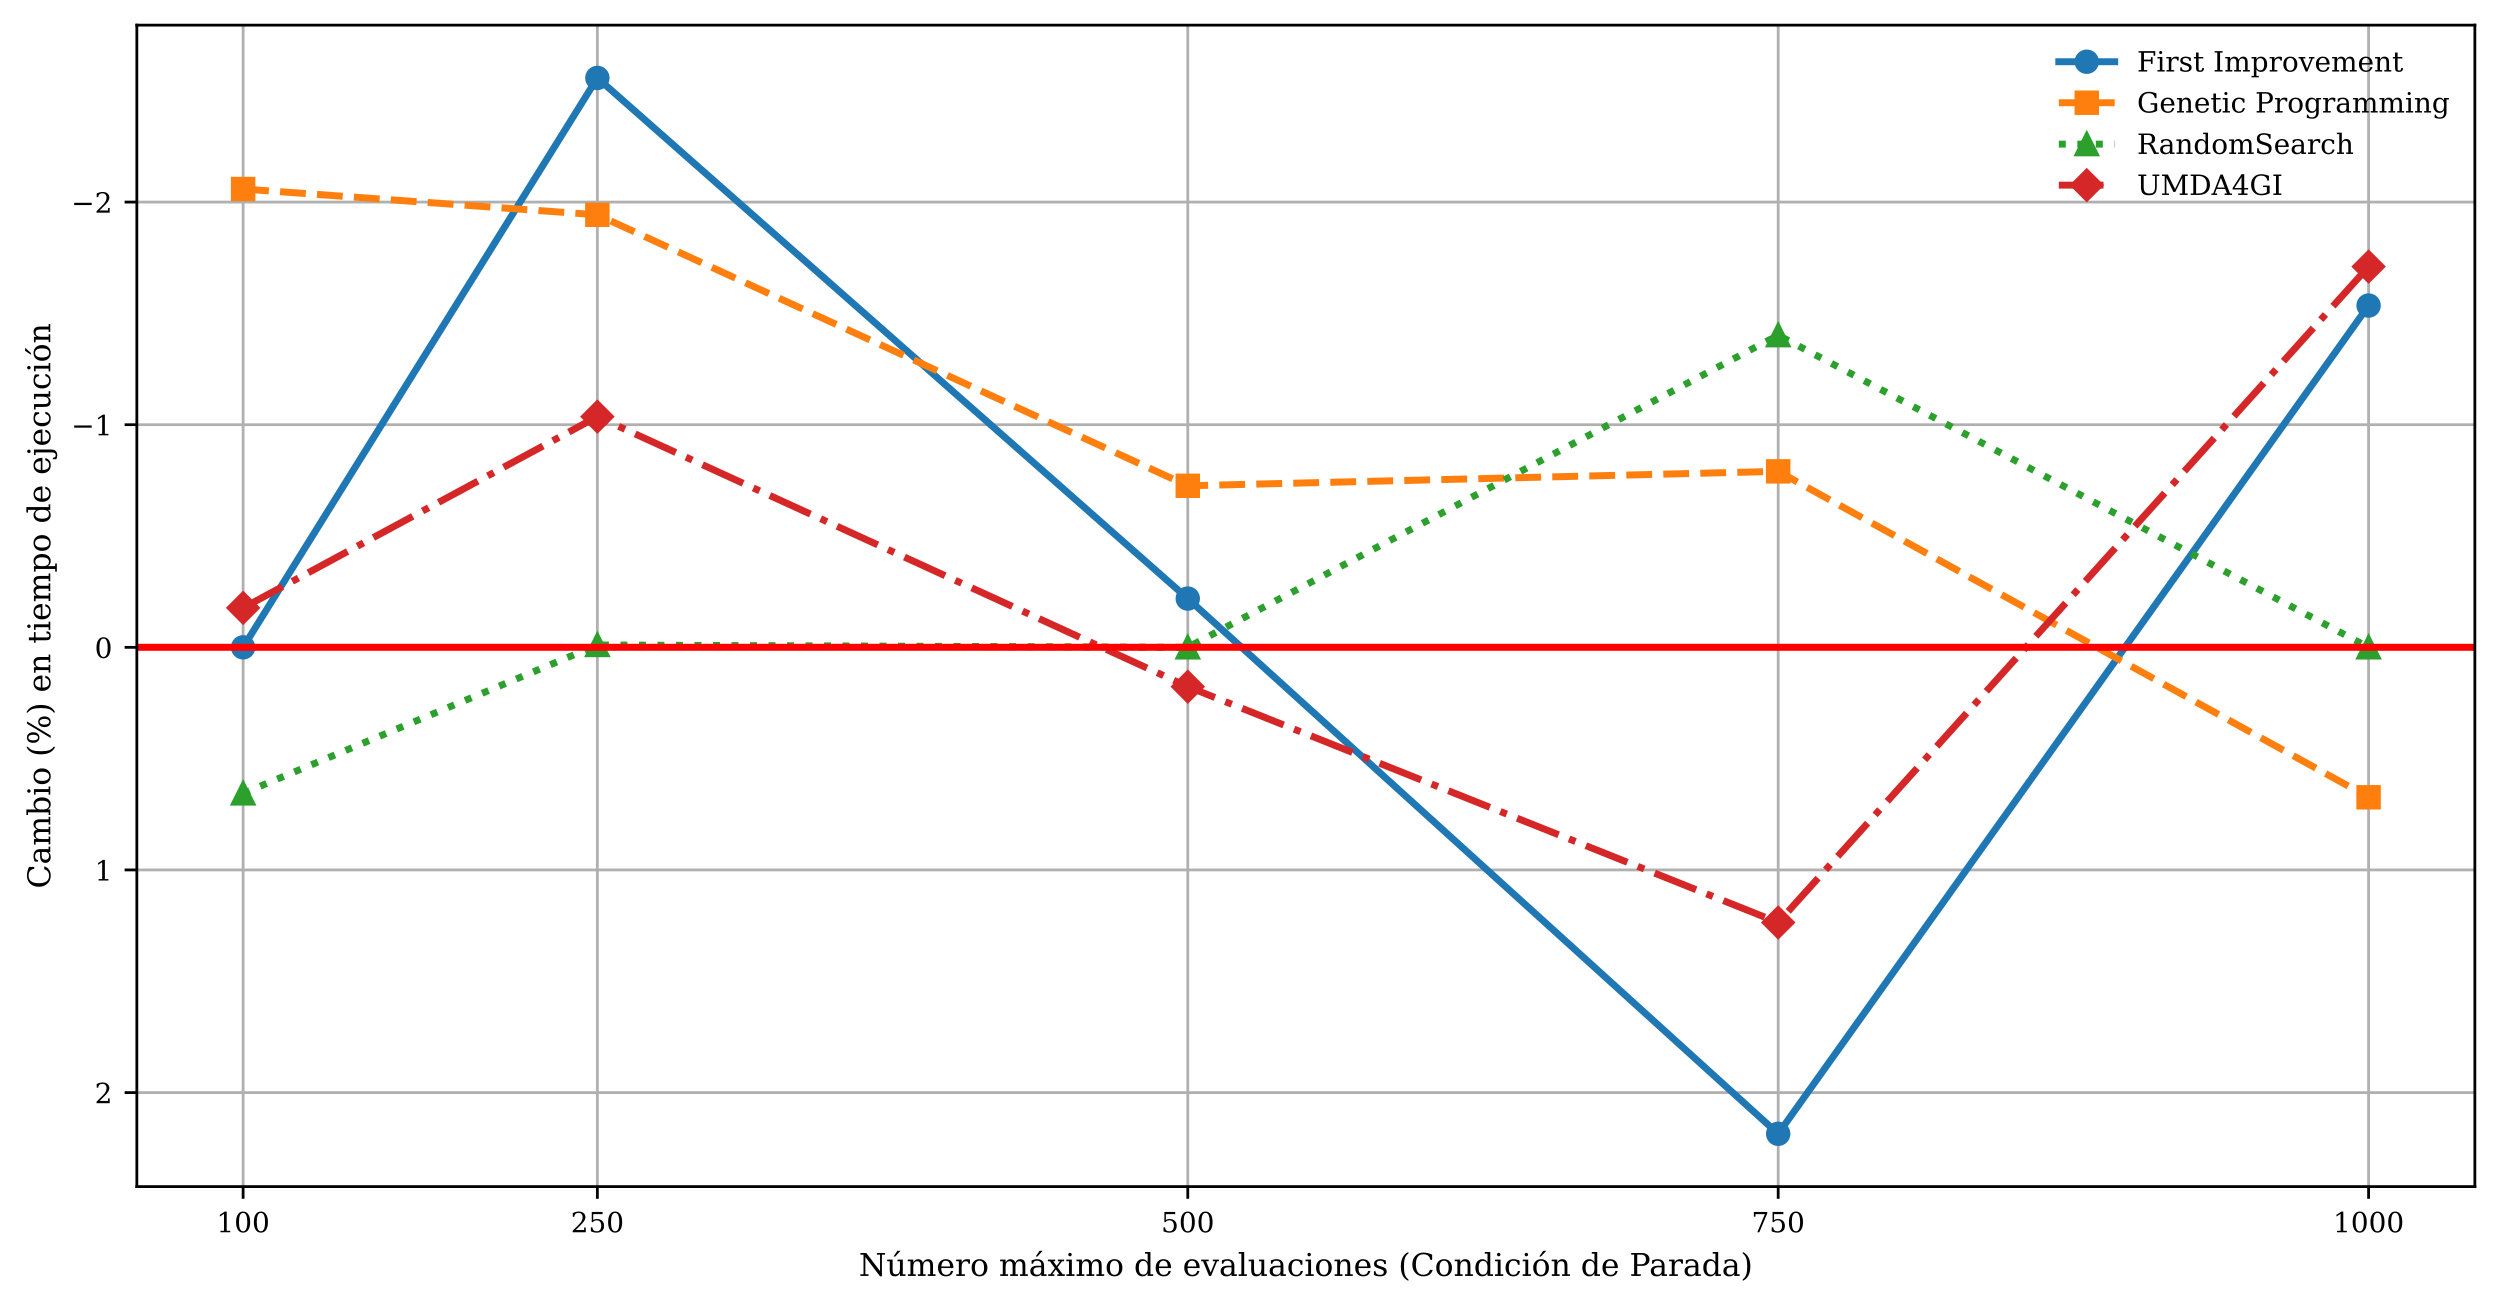
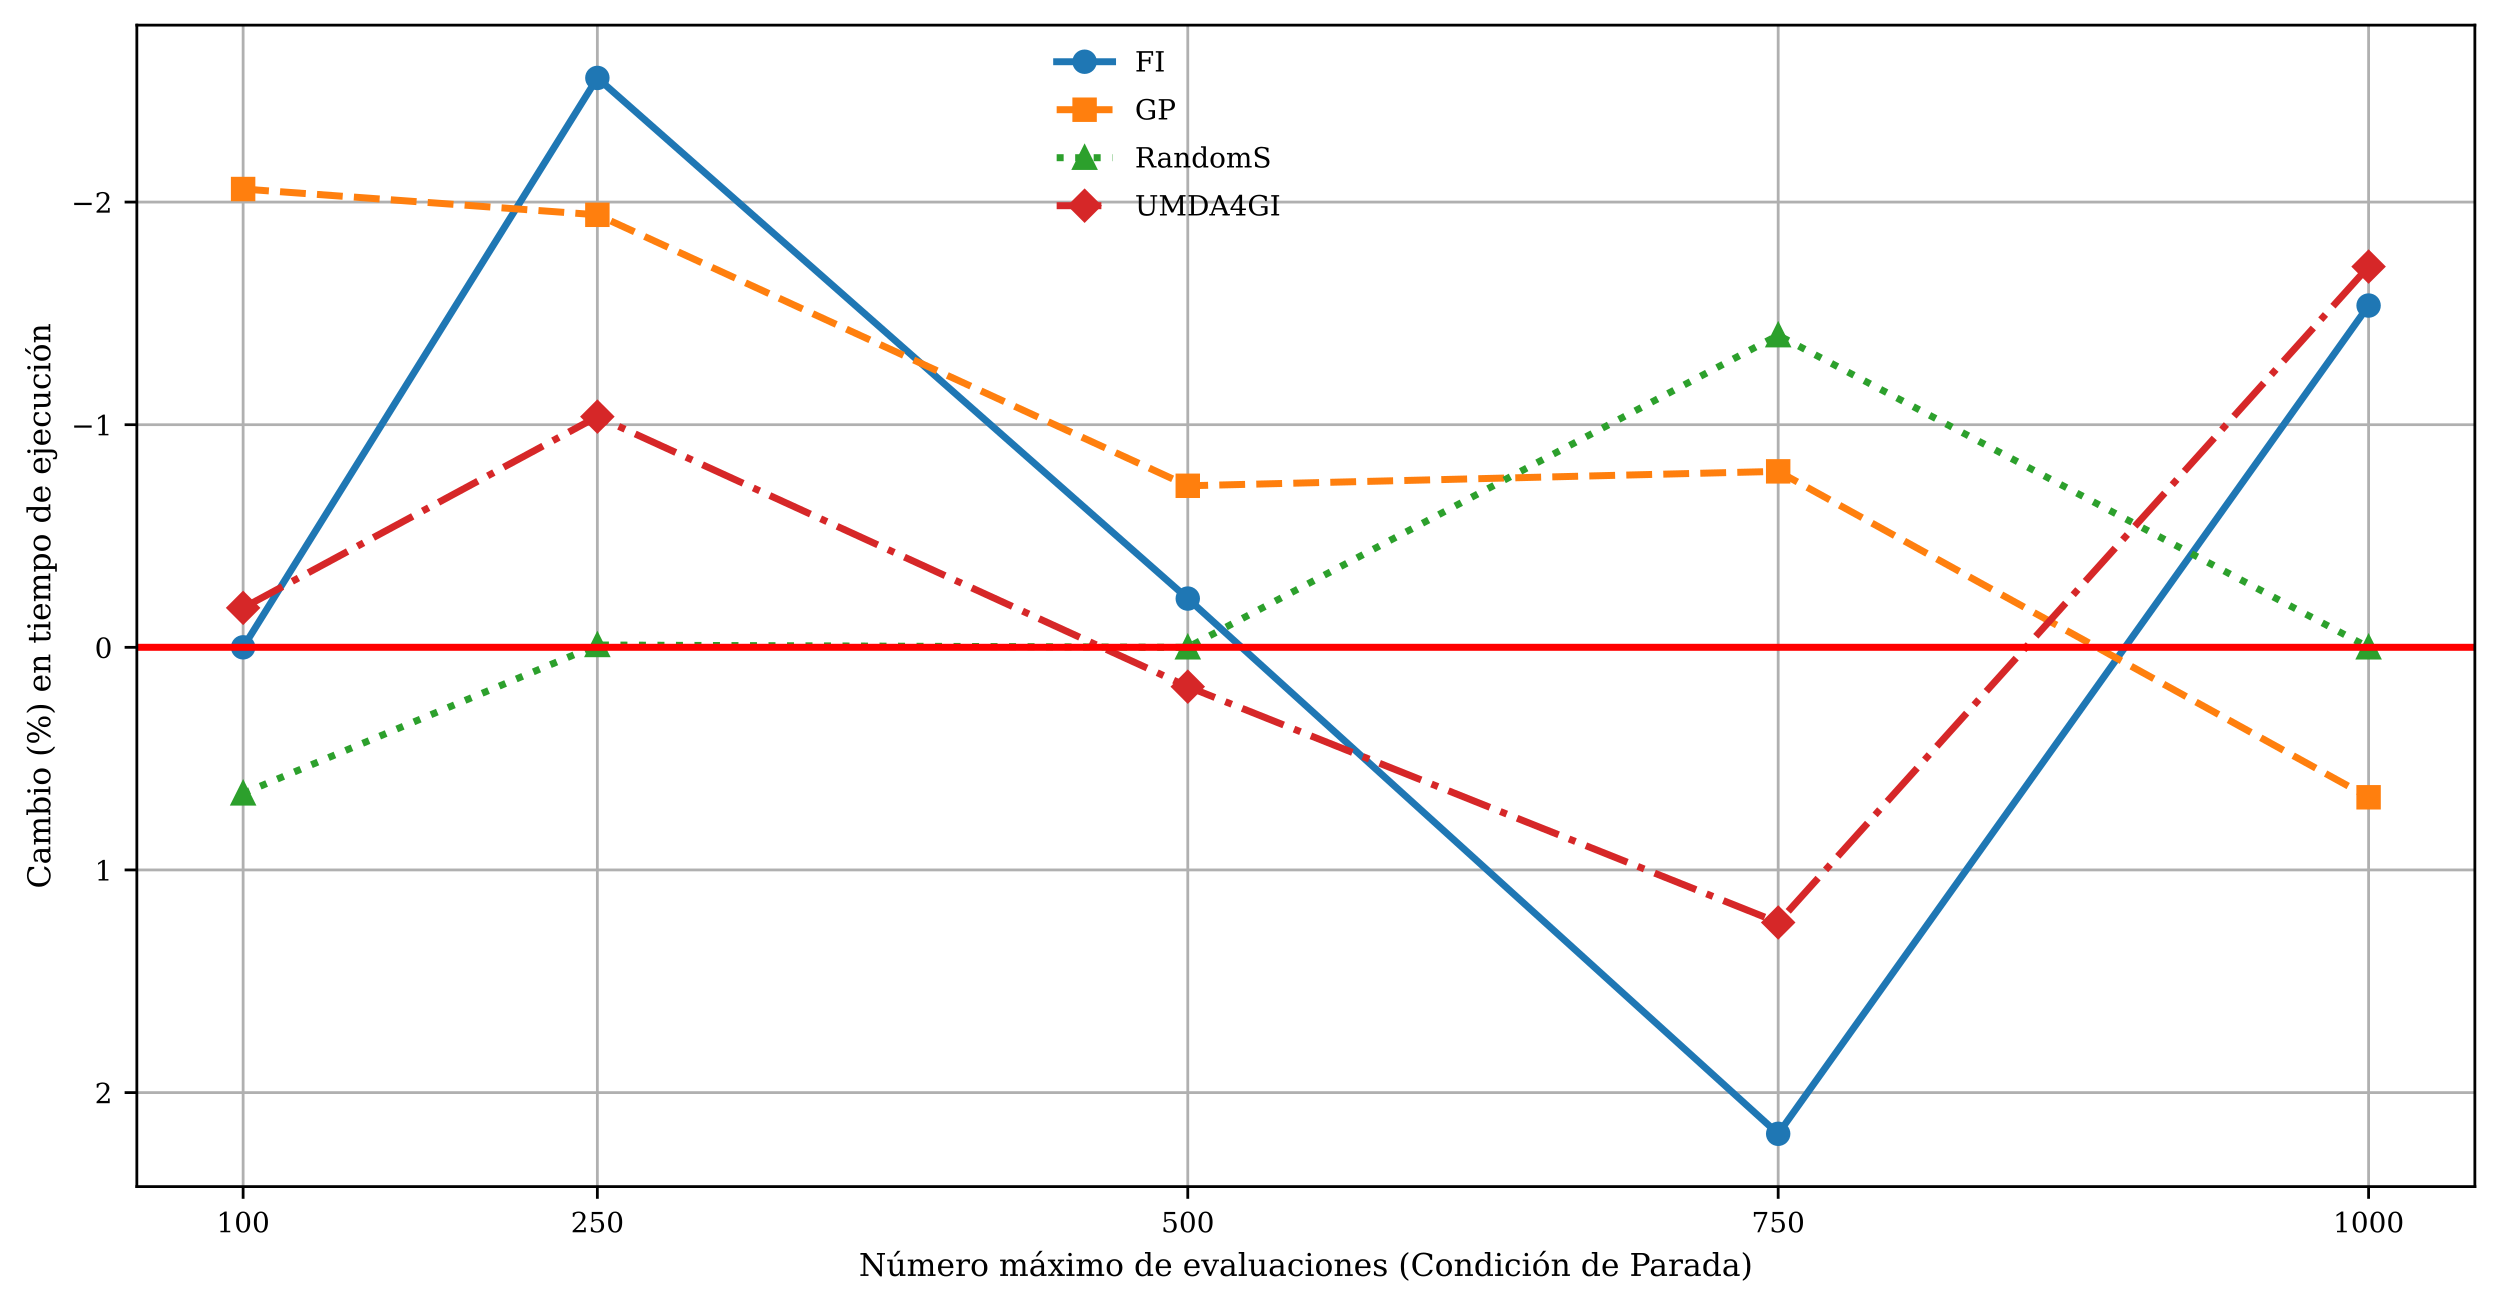
<svg xmlns="http://www.w3.org/2000/svg" xmlns:xlink="http://www.w3.org/1999/xlink" width="715.992pt" height="374.493pt" viewBox="0 0 715.992 374.493" version="1.1">
  <defs>
    <style type="text/css">*{stroke-linejoin: round; stroke-linecap: butt}</style>
  </defs>
  <g id="figure_1">
    <g id="patch_1">
      <path d="M 0 374.493  L 715.992 374.493  L 715.992 0  L 0 0  L 0 374.493  z " style="fill: none" />
    </g>
    <g id="axes_1">
      <g id="patch_2">
        <path d="M 39.192 339.84  L 708.792 339.84  L 708.792 7.2  L 39.192 7.2  L 39.192 339.84  z " style="fill: none" />
      </g>
      <g id="matplotlib.axis_1">
        <g id="xtick_1">
          <g id="line2d_1">
-             <path d="M 69.628 339.84  L 69.628 7.2  " clip-path="url(#p66abcbb203)" style="fill: none; stroke: #b0b0b0; stroke-width: 0.8; stroke-linecap: square" />
+             <path d="M 69.628 339.84  L 69.628 7.2  " clip-path="url(#p4ab772bf6d)" style="fill: none; stroke: #b0b0b0; stroke-width: 0.8; stroke-linecap: square" />
          </g>
          <g id="line2d_2">
            <defs>
-               <path id="m294829832b" d="M 0 0  L 0 3.5  " style="stroke: #000000; stroke-width: 0.8" />
+               <path id="mdec6c05e1e" d="M 0 0  L 0 3.5  " style="stroke: #000000; stroke-width: 0.8" />
            </defs>
            <g>
-               <use xlink:href="#m294829832b" x="69.628" y="339.84" style="stroke: #000000; stroke-width: 0.8" />
+               <use xlink:href="#mdec6c05e1e" x="69.628" y="339.84" style="stroke: #000000; stroke-width: 0.8" />
            </g>
          </g>
          <g id="text_1">
            <text style="font-size: 8px; font-family: 'DejaVu Serif', 'Bitstream Vera Serif', 'Computer Modern Roman', 'New Century Schoolbook', 'Century Schoolbook L', 'Utopia', 'ITC Bookman', 'Bookman', 'Nimbus Roman No9 L', 'Times New Roman', 'Times', 'Palatino', 'Charter', serif; text-anchor: middle" x="69.628" y="352.919" transform="rotate(-0 69.62839 352.9187)">100</text>
          </g>
        </g>
        <g id="xtick_2">
          <g id="line2d_3">
-             <path d="M 171.083 339.84  L 171.083 7.2  " clip-path="url(#p66abcbb203)" style="fill: none; stroke: #b0b0b0; stroke-width: 0.8; stroke-linecap: square" />
+             <path d="M 171.083 339.84  L 171.083 7.2  " clip-path="url(#p4ab772bf6d)" style="fill: none; stroke: #b0b0b0; stroke-width: 0.8; stroke-linecap: square" />
          </g>
          <g id="line2d_4">
            <g>
-               <use xlink:href="#m294829832b" x="171.083" y="339.84" style="stroke: #000000; stroke-width: 0.8" />
+               <use xlink:href="#mdec6c05e1e" x="171.083" y="339.84" style="stroke: #000000; stroke-width: 0.8" />
            </g>
          </g>
          <g id="text_2">
            <text style="font-size: 8px; font-family: 'DejaVu Serif', 'Bitstream Vera Serif', 'Computer Modern Roman', 'New Century Schoolbook', 'Century Schoolbook L', 'Utopia', 'ITC Bookman', 'Bookman', 'Nimbus Roman No9 L', 'Times New Roman', 'Times', 'Palatino', 'Charter', serif; text-anchor: middle" x="171.083" y="352.919" transform="rotate(-0 171.0829 352.9187)">250</text>
          </g>
        </g>
        <g id="xtick_3">
          <g id="line2d_5">
-             <path d="M 340.174 339.84  L 340.174 7.2  " clip-path="url(#p66abcbb203)" style="fill: none; stroke: #b0b0b0; stroke-width: 0.8; stroke-linecap: square" />
+             <path d="M 340.174 339.84  L 340.174 7.2  " clip-path="url(#p4ab772bf6d)" style="fill: none; stroke: #b0b0b0; stroke-width: 0.8; stroke-linecap: square" />
          </g>
          <g id="line2d_6">
            <g>
-               <use xlink:href="#m294829832b" x="340.174" y="339.84" style="stroke: #000000; stroke-width: 0.8" />
+               <use xlink:href="#mdec6c05e1e" x="340.174" y="339.84" style="stroke: #000000; stroke-width: 0.8" />
            </g>
          </g>
          <g id="text_3">
            <text style="font-size: 8px; font-family: 'DejaVu Serif', 'Bitstream Vera Serif', 'Computer Modern Roman', 'New Century Schoolbook', 'Century Schoolbook L', 'Utopia', 'ITC Bookman', 'Bookman', 'Nimbus Roman No9 L', 'Times New Roman', 'Times', 'Palatino', 'Charter', serif; text-anchor: middle" x="340.174" y="352.919" transform="rotate(-0 340.1738 352.9187)">500</text>
          </g>
        </g>
        <g id="xtick_4">
          <g id="line2d_7">
-             <path d="M 509.265 339.84  L 509.265 7.2  " clip-path="url(#p66abcbb203)" style="fill: none; stroke: #b0b0b0; stroke-width: 0.8; stroke-linecap: square" />
+             <path d="M 509.265 339.84  L 509.265 7.2  " clip-path="url(#p4ab772bf6d)" style="fill: none; stroke: #b0b0b0; stroke-width: 0.8; stroke-linecap: square" />
          </g>
          <g id="line2d_8">
            <g>
-               <use xlink:href="#m294829832b" x="509.265" y="339.84" style="stroke: #000000; stroke-width: 0.8" />
+               <use xlink:href="#mdec6c05e1e" x="509.265" y="339.84" style="stroke: #000000; stroke-width: 0.8" />
            </g>
          </g>
          <g id="text_4">
            <text style="font-size: 8px; font-family: 'DejaVu Serif', 'Bitstream Vera Serif', 'Computer Modern Roman', 'New Century Schoolbook', 'Century Schoolbook L', 'Utopia', 'ITC Bookman', 'Bookman', 'Nimbus Roman No9 L', 'Times New Roman', 'Times', 'Palatino', 'Charter', serif; text-anchor: middle" x="509.265" y="352.919" transform="rotate(-0 509.2648 352.9187)">750</text>
          </g>
        </g>
        <g id="xtick_5">
          <g id="line2d_9">
-             <path d="M 678.356 339.84  L 678.356 7.2  " clip-path="url(#p66abcbb203)" style="fill: none; stroke: #b0b0b0; stroke-width: 0.8; stroke-linecap: square" />
+             <path d="M 678.356 339.84  L 678.356 7.2  " clip-path="url(#p4ab772bf6d)" style="fill: none; stroke: #b0b0b0; stroke-width: 0.8; stroke-linecap: square" />
          </g>
          <g id="line2d_10">
            <g>
-               <use xlink:href="#m294829832b" x="678.356" y="339.84" style="stroke: #000000; stroke-width: 0.8" />
+               <use xlink:href="#mdec6c05e1e" x="678.356" y="339.84" style="stroke: #000000; stroke-width: 0.8" />
            </g>
          </g>
          <g id="text_5">
            <text style="font-size: 8px; font-family: 'DejaVu Serif', 'Bitstream Vera Serif', 'Computer Modern Roman', 'New Century Schoolbook', 'Century Schoolbook L', 'Utopia', 'ITC Bookman', 'Bookman', 'Nimbus Roman No9 L', 'Times New Roman', 'Times', 'Palatino', 'Charter', serif; text-anchor: middle" x="678.356" y="352.919" transform="rotate(-0 678.3557 352.9187)">1000</text>
          </g>
        </g>
        <g id="text_6">
          <text style="font-size: 9px; font-family: 'DejaVu Serif', 'Bitstream Vera Serif', 'Computer Modern Roman', 'New Century Schoolbook', 'Century Schoolbook L', 'Utopia', 'ITC Bookman', 'Bookman', 'Nimbus Roman No9 L', 'Times New Roman', 'Times', 'Palatino', 'Charter', serif; text-anchor: middle" x="373.992" y="365.421" transform="rotate(-0 373.992 365.4211)">Número máximo de evaluaciones (Condición de Parada)</text>
        </g>
      </g>
      <g id="matplotlib.axis_2">
        <g id="ytick_1">
          <g id="line2d_11">
-             <path d="M 39.192 57.872  L 708.792 57.872  " clip-path="url(#p66abcbb203)" style="fill: none; stroke: #b0b0b0; stroke-width: 0.8; stroke-linecap: square" />
+             <path d="M 39.192 57.872  L 708.792 57.872  " clip-path="url(#p4ab772bf6d)" style="fill: none; stroke: #b0b0b0; stroke-width: 0.8; stroke-linecap: square" />
          </g>
          <g id="line2d_12">
            <defs>
-               <path id="m515bd304b4" d="M 0 0  L -3.5 0  " style="stroke: #000000; stroke-width: 0.8" />
+               <path id="ma56d664de6" d="M 0 0  L -3.5 0  " style="stroke: #000000; stroke-width: 0.8" />
            </defs>
            <g>
-               <use xlink:href="#m515bd304b4" x="39.192" y="57.872" style="stroke: #000000; stroke-width: 0.8" />
+               <use xlink:href="#ma56d664de6" x="39.192" y="57.872" style="stroke: #000000; stroke-width: 0.8" />
            </g>
          </g>
          <g id="text_7">
            <text style="font-size: 8px; font-family: 'DejaVu Serif', 'Bitstream Vera Serif', 'Computer Modern Roman', 'New Century Schoolbook', 'Century Schoolbook L', 'Utopia', 'ITC Bookman', 'Bookman', 'Nimbus Roman No9 L', 'Times New Roman', 'Times', 'Palatino', 'Charter', serif; text-anchor: end" x="32.192" y="60.912" transform="rotate(-0 32.19203 60.91184)">−2</text>
          </g>
        </g>
        <g id="ytick_2">
          <g id="line2d_13">
-             <path d="M 39.192 121.632  L 708.792 121.632  " clip-path="url(#p66abcbb203)" style="fill: none; stroke: #b0b0b0; stroke-width: 0.8; stroke-linecap: square" />
+             <path d="M 39.192 121.632  L 708.792 121.632  " clip-path="url(#p4ab772bf6d)" style="fill: none; stroke: #b0b0b0; stroke-width: 0.8; stroke-linecap: square" />
          </g>
          <g id="line2d_14">
            <g>
-               <use xlink:href="#m515bd304b4" x="39.192" y="121.632" style="stroke: #000000; stroke-width: 0.8" />
+               <use xlink:href="#ma56d664de6" x="39.192" y="121.632" style="stroke: #000000; stroke-width: 0.8" />
            </g>
          </g>
          <g id="text_8">
            <text style="font-size: 8px; font-family: 'DejaVu Serif', 'Bitstream Vera Serif', 'Computer Modern Roman', 'New Century Schoolbook', 'Century Schoolbook L', 'Utopia', 'ITC Bookman', 'Bookman', 'Nimbus Roman No9 L', 'Times New Roman', 'Times', 'Palatino', 'Charter', serif; text-anchor: end" x="32.192" y="124.672" transform="rotate(-0 32.19203 124.6716)">−1</text>
          </g>
        </g>
        <g id="ytick_3">
          <g id="line2d_15">
-             <path d="M 39.192 185.392  L 708.792 185.392  " clip-path="url(#p66abcbb203)" style="fill: none; stroke: #b0b0b0; stroke-width: 0.8; stroke-linecap: square" />
+             <path d="M 39.192 185.392  L 708.792 185.392  " clip-path="url(#p4ab772bf6d)" style="fill: none; stroke: #b0b0b0; stroke-width: 0.8; stroke-linecap: square" />
          </g>
          <g id="line2d_16">
            <g>
-               <use xlink:href="#m515bd304b4" x="39.192" y="185.392" style="stroke: #000000; stroke-width: 0.8" />
+               <use xlink:href="#ma56d664de6" x="39.192" y="185.392" style="stroke: #000000; stroke-width: 0.8" />
            </g>
          </g>
          <g id="text_9">
            <text style="font-size: 8px; font-family: 'DejaVu Serif', 'Bitstream Vera Serif', 'Computer Modern Roman', 'New Century Schoolbook', 'Century Schoolbook L', 'Utopia', 'ITC Bookman', 'Bookman', 'Nimbus Roman No9 L', 'Times New Roman', 'Times', 'Palatino', 'Charter', serif; text-anchor: end" x="32.192" y="188.431" transform="rotate(-0 32.19203 188.4315)">0</text>
          </g>
        </g>
        <g id="ytick_4">
          <g id="line2d_17">
-             <path d="M 39.192 249.152  L 708.792 249.152  " clip-path="url(#p66abcbb203)" style="fill: none; stroke: #b0b0b0; stroke-width: 0.8; stroke-linecap: square" />
+             <path d="M 39.192 249.152  L 708.792 249.152  " clip-path="url(#p4ab772bf6d)" style="fill: none; stroke: #b0b0b0; stroke-width: 0.8; stroke-linecap: square" />
          </g>
          <g id="line2d_18">
            <g>
-               <use xlink:href="#m515bd304b4" x="39.192" y="249.152" style="stroke: #000000; stroke-width: 0.8" />
+               <use xlink:href="#ma56d664de6" x="39.192" y="249.152" style="stroke: #000000; stroke-width: 0.8" />
            </g>
          </g>
          <g id="text_10">
            <text style="font-size: 8px; font-family: 'DejaVu Serif', 'Bitstream Vera Serif', 'Computer Modern Roman', 'New Century Schoolbook', 'Century Schoolbook L', 'Utopia', 'ITC Bookman', 'Bookman', 'Nimbus Roman No9 L', 'Times New Roman', 'Times', 'Palatino', 'Charter', serif; text-anchor: end" x="32.192" y="252.191" transform="rotate(-0 32.19203 252.1913)">1</text>
          </g>
        </g>
        <g id="ytick_5">
          <g id="line2d_19">
-             <path d="M 39.192 312.912  L 708.792 312.912  " clip-path="url(#p66abcbb203)" style="fill: none; stroke: #b0b0b0; stroke-width: 0.8; stroke-linecap: square" />
+             <path d="M 39.192 312.912  L 708.792 312.912  " clip-path="url(#p4ab772bf6d)" style="fill: none; stroke: #b0b0b0; stroke-width: 0.8; stroke-linecap: square" />
          </g>
          <g id="line2d_20">
            <g>
-               <use xlink:href="#m515bd304b4" x="39.192" y="312.912" style="stroke: #000000; stroke-width: 0.8" />
+               <use xlink:href="#ma56d664de6" x="39.192" y="312.912" style="stroke: #000000; stroke-width: 0.8" />
            </g>
          </g>
          <g id="text_11">
            <text style="font-size: 8px; font-family: 'DejaVu Serif', 'Bitstream Vera Serif', 'Computer Modern Roman', 'New Century Schoolbook', 'Century Schoolbook L', 'Utopia', 'ITC Bookman', 'Bookman', 'Nimbus Roman No9 L', 'Times New Roman', 'Times', 'Palatino', 'Charter', serif; text-anchor: end" x="32.192" y="315.951" transform="rotate(-0 32.19203 315.9511)">2</text>
          </g>
        </g>
        <g id="text_12">
          <text style="font-size: 9px; font-family: 'DejaVu Serif', 'Bitstream Vera Serif', 'Computer Modern Roman', 'New Century Schoolbook', 'Century Schoolbook L', 'Utopia', 'ITC Bookman', 'Bookman', 'Nimbus Roman No9 L', 'Times New Roman', 'Times', 'Palatino', 'Charter', serif; text-anchor: middle" x="14.399" y="173.52" transform="rotate(-90 14.39859 173.52)">Cambio (%) en tiempo de ejecución</text>
        </g>
      </g>
      <g id="line2d_21">
-         <path d="M 69.628 185.392  L 171.083 22.32  L 340.174 171.429  L 509.265 324.72  L 678.356 87.508  " clip-path="url(#p66abcbb203)" style="fill: none; stroke: #1f77b4; stroke-width: 2; stroke-linecap: square" />
-         <defs>
-           <path id="m1223b38848" d="M 0 3  C 0.796 3 1.559 2.684 2.121 2.121  C 2.684 1.559 3 0.796 3 0  C 3 -0.796 2.684 -1.559 2.121 -2.121  C 1.559 -2.684 0.796 -3 0 -3  C -0.796 -3 -1.559 -2.684 -2.121 -2.121  C -2.684 -1.559 -3 -0.796 -3 0  C -3 0.796 -2.684 1.559 -2.121 2.121  C -1.559 2.684 -0.796 3 0 3  z " style="stroke: #1f77b4" />
-         </defs>
-         <g clip-path="url(#p66abcbb203)">
-           <use xlink:href="#m1223b38848" x="69.628" y="185.392" style="fill: #1f77b4; stroke: #1f77b4" />
-           <use xlink:href="#m1223b38848" x="171.083" y="22.32" style="fill: #1f77b4; stroke: #1f77b4" />
-           <use xlink:href="#m1223b38848" x="340.174" y="171.429" style="fill: #1f77b4; stroke: #1f77b4" />
-           <use xlink:href="#m1223b38848" x="509.265" y="324.72" style="fill: #1f77b4; stroke: #1f77b4" />
-           <use xlink:href="#m1223b38848" x="678.356" y="87.508" style="fill: #1f77b4; stroke: #1f77b4" />
+         <path d="M 69.628 185.392  L 171.083 22.32  L 340.174 171.429  L 509.265 324.72  L 678.356 87.508  " clip-path="url(#p4ab772bf6d)" style="fill: none; stroke: #1f77b4; stroke-width: 2; stroke-linecap: square" />
+         <defs>
+           <path id="m64632393c7" d="M 0 3  C 0.796 3 1.559 2.684 2.121 2.121  C 2.684 1.559 3 0.796 3 0  C 3 -0.796 2.684 -1.559 2.121 -2.121  C 1.559 -2.684 0.796 -3 0 -3  C -0.796 -3 -1.559 -2.684 -2.121 -2.121  C -2.684 -1.559 -3 -0.796 -3 0  C -3 0.796 -2.684 1.559 -2.121 2.121  C -1.559 2.684 -0.796 3 0 3  z " style="stroke: #1f77b4" />
+         </defs>
+         <g clip-path="url(#p4ab772bf6d)">
+           <use xlink:href="#m64632393c7" x="69.628" y="185.392" style="fill: #1f77b4; stroke: #1f77b4" />
+           <use xlink:href="#m64632393c7" x="171.083" y="22.32" style="fill: #1f77b4; stroke: #1f77b4" />
+           <use xlink:href="#m64632393c7" x="340.174" y="171.429" style="fill: #1f77b4; stroke: #1f77b4" />
+           <use xlink:href="#m64632393c7" x="509.265" y="324.72" style="fill: #1f77b4; stroke: #1f77b4" />
+           <use xlink:href="#m64632393c7" x="678.356" y="87.508" style="fill: #1f77b4; stroke: #1f77b4" />
        </g>
      </g>
      <g id="line2d_22">
-         <path d="M 69.628 54.136  L 171.083 61.52  L 340.174 139.128  L 509.265 134.996  L 678.356 228.341  " clip-path="url(#p66abcbb203)" style="fill: none; stroke-dasharray: 7.4,3.2; stroke-dashoffset: 0; stroke: #ff7f0e; stroke-width: 2" />
-         <defs>
-           <path id="m4eb0ea9ada" d="M -3 3  L 3 3  L 3 -3  L -3 -3  z " style="stroke: #ff7f0e; stroke-linejoin: miter" />
-         </defs>
-         <g clip-path="url(#p66abcbb203)">
-           <use xlink:href="#m4eb0ea9ada" x="69.628" y="54.136" style="fill: #ff7f0e; stroke: #ff7f0e; stroke-linejoin: miter" />
-           <use xlink:href="#m4eb0ea9ada" x="171.083" y="61.52" style="fill: #ff7f0e; stroke: #ff7f0e; stroke-linejoin: miter" />
-           <use xlink:href="#m4eb0ea9ada" x="340.174" y="139.128" style="fill: #ff7f0e; stroke: #ff7f0e; stroke-linejoin: miter" />
-           <use xlink:href="#m4eb0ea9ada" x="509.265" y="134.996" style="fill: #ff7f0e; stroke: #ff7f0e; stroke-linejoin: miter" />
-           <use xlink:href="#m4eb0ea9ada" x="678.356" y="228.341" style="fill: #ff7f0e; stroke: #ff7f0e; stroke-linejoin: miter" />
+         <path d="M 69.628 54.136  L 171.083 61.52  L 340.174 139.128  L 509.265 134.996  L 678.356 228.341  " clip-path="url(#p4ab772bf6d)" style="fill: none; stroke-dasharray: 7.4,3.2; stroke-dashoffset: 0; stroke: #ff7f0e; stroke-width: 2" />
+         <defs>
+           <path id="mfe09ad7221" d="M -3 3  L 3 3  L 3 -3  L -3 -3  z " style="stroke: #ff7f0e; stroke-linejoin: miter" />
+         </defs>
+         <g clip-path="url(#p4ab772bf6d)">
+           <use xlink:href="#mfe09ad7221" x="69.628" y="54.136" style="fill: #ff7f0e; stroke: #ff7f0e; stroke-linejoin: miter" />
+           <use xlink:href="#mfe09ad7221" x="171.083" y="61.52" style="fill: #ff7f0e; stroke: #ff7f0e; stroke-linejoin: miter" />
+           <use xlink:href="#mfe09ad7221" x="340.174" y="139.128" style="fill: #ff7f0e; stroke: #ff7f0e; stroke-linejoin: miter" />
+           <use xlink:href="#mfe09ad7221" x="509.265" y="134.996" style="fill: #ff7f0e; stroke: #ff7f0e; stroke-linejoin: miter" />
+           <use xlink:href="#mfe09ad7221" x="678.356" y="228.341" style="fill: #ff7f0e; stroke: #ff7f0e; stroke-linejoin: miter" />
        </g>
      </g>
      <g id="line2d_23">
-         <path d="M 69.628 227.219  L 171.083 184.729  L 340.174 185.392  L 509.265 96.001  L 678.356 185.392  " clip-path="url(#p66abcbb203)" style="fill: none; stroke-dasharray: 2,3.3; stroke-dashoffset: 0; stroke: #2ca02c; stroke-width: 2" />
-         <defs>
-           <path id="ma1e35d1126" d="M 0 -3  L -3 3  L 3 3  z " style="stroke: #2ca02c; stroke-linejoin: miter" />
-         </defs>
-         <g clip-path="url(#p66abcbb203)">
-           <use xlink:href="#ma1e35d1126" x="69.628" y="227.219" style="fill: #2ca02c; stroke: #2ca02c; stroke-linejoin: miter" />
-           <use xlink:href="#ma1e35d1126" x="171.083" y="184.729" style="fill: #2ca02c; stroke: #2ca02c; stroke-linejoin: miter" />
-           <use xlink:href="#ma1e35d1126" x="340.174" y="185.392" style="fill: #2ca02c; stroke: #2ca02c; stroke-linejoin: miter" />
-           <use xlink:href="#ma1e35d1126" x="509.265" y="96.001" style="fill: #2ca02c; stroke: #2ca02c; stroke-linejoin: miter" />
-           <use xlink:href="#ma1e35d1126" x="678.356" y="185.392" style="fill: #2ca02c; stroke: #2ca02c; stroke-linejoin: miter" />
+         <path d="M 69.628 227.219  L 171.083 184.729  L 340.174 185.392  L 509.265 96.001  L 678.356 185.392  " clip-path="url(#p4ab772bf6d)" style="fill: none; stroke-dasharray: 2,3.3; stroke-dashoffset: 0; stroke: #2ca02c; stroke-width: 2" />
+         <defs>
+           <path id="m71446c7381" d="M 0 -3  L -3 3  L 3 3  z " style="stroke: #2ca02c; stroke-linejoin: miter" />
+         </defs>
+         <g clip-path="url(#p4ab772bf6d)">
+           <use xlink:href="#m71446c7381" x="69.628" y="227.219" style="fill: #2ca02c; stroke: #2ca02c; stroke-linejoin: miter" />
+           <use xlink:href="#m71446c7381" x="171.083" y="184.729" style="fill: #2ca02c; stroke: #2ca02c; stroke-linejoin: miter" />
+           <use xlink:href="#m71446c7381" x="340.174" y="185.392" style="fill: #2ca02c; stroke: #2ca02c; stroke-linejoin: miter" />
+           <use xlink:href="#m71446c7381" x="509.265" y="96.001" style="fill: #2ca02c; stroke: #2ca02c; stroke-linejoin: miter" />
+           <use xlink:href="#m71446c7381" x="678.356" y="185.392" style="fill: #2ca02c; stroke: #2ca02c; stroke-linejoin: miter" />
        </g>
      </g>
      <g id="line2d_24">
-         <path d="M 69.628 174.094  L 171.083 119.324  L 340.174 196.665  L 509.265 264.199  L 678.356 76.35  " clip-path="url(#p66abcbb203)" style="fill: none; stroke-dasharray: 12.8,3.2,2,3.2; stroke-dashoffset: 0; stroke: #d62728; stroke-width: 2" />
-         <defs>
-           <path id="maccad2315b" d="M 0 4.243  L 4.243 0  L 0 -4.243  L -4.243 0  z " style="stroke: #d62728; stroke-linejoin: miter" />
-         </defs>
-         <g clip-path="url(#p66abcbb203)">
-           <use xlink:href="#maccad2315b" x="69.628" y="174.094" style="fill: #d62728; stroke: #d62728; stroke-linejoin: miter" />
-           <use xlink:href="#maccad2315b" x="171.083" y="119.324" style="fill: #d62728; stroke: #d62728; stroke-linejoin: miter" />
-           <use xlink:href="#maccad2315b" x="340.174" y="196.665" style="fill: #d62728; stroke: #d62728; stroke-linejoin: miter" />
-           <use xlink:href="#maccad2315b" x="509.265" y="264.199" style="fill: #d62728; stroke: #d62728; stroke-linejoin: miter" />
-           <use xlink:href="#maccad2315b" x="678.356" y="76.35" style="fill: #d62728; stroke: #d62728; stroke-linejoin: miter" />
+         <path d="M 69.628 174.094  L 171.083 119.324  L 340.174 196.665  L 509.265 264.199  L 678.356 76.35  " clip-path="url(#p4ab772bf6d)" style="fill: none; stroke-dasharray: 12.8,3.2,2,3.2; stroke-dashoffset: 0; stroke: #d62728; stroke-width: 2" />
+         <defs>
+           <path id="m29c2c118b6" d="M 0 4.243  L 4.243 0  L 0 -4.243  L -4.243 0  z " style="stroke: #d62728; stroke-linejoin: miter" />
+         </defs>
+         <g clip-path="url(#p4ab772bf6d)">
+           <use xlink:href="#m29c2c118b6" x="69.628" y="174.094" style="fill: #d62728; stroke: #d62728; stroke-linejoin: miter" />
+           <use xlink:href="#m29c2c118b6" x="171.083" y="119.324" style="fill: #d62728; stroke: #d62728; stroke-linejoin: miter" />
+           <use xlink:href="#m29c2c118b6" x="340.174" y="196.665" style="fill: #d62728; stroke: #d62728; stroke-linejoin: miter" />
+           <use xlink:href="#m29c2c118b6" x="509.265" y="264.199" style="fill: #d62728; stroke: #d62728; stroke-linejoin: miter" />
+           <use xlink:href="#m29c2c118b6" x="678.356" y="76.35" style="fill: #d62728; stroke: #d62728; stroke-linejoin: miter" />
        </g>
      </g>
      <g id="line2d_25">
-         <path d="M 39.192 185.392  L 708.792 185.392  " clip-path="url(#p66abcbb203)" style="fill: none; stroke: #ff0000; stroke-width: 2; stroke-linecap: square" />
+         <path d="M 39.192 185.392  L 708.792 185.392  " clip-path="url(#p4ab772bf6d)" style="fill: none; stroke: #ff0000; stroke-width: 2; stroke-linecap: square" />
      </g>
      <g id="patch_3">
        <path d="M 39.192 339.84  L 39.192 7.2  " style="fill: none; stroke: #000000; stroke-width: 0.8; stroke-linejoin: miter; stroke-linecap: square" />
      </g>
      <g id="patch_4">
        <path d="M 708.792 339.84  L 708.792 7.2  " style="fill: none; stroke: #000000; stroke-width: 0.8; stroke-linejoin: miter; stroke-linecap: square" />
      </g>
      <g id="patch_5">
        <path d="M 39.192 339.84  L 708.792 339.84  " style="fill: none; stroke: #000000; stroke-width: 0.8; stroke-linejoin: miter; stroke-linecap: square" />
      </g>
      <g id="patch_6">
        <path d="M 39.192 7.2  L 708.792 7.2  " style="fill: none; stroke: #000000; stroke-width: 0.8; stroke-linejoin: miter; stroke-linecap: square" />
      </g>
      <g id="legend_1">
        <g id="line2d_26">
-           <path d="M 589.64 17.679  L 597.64 17.679  L 605.64 17.679  " style="fill: none; stroke: #1f77b4; stroke-width: 2; stroke-linecap: square" />
-           <g>
-             <use xlink:href="#m1223b38848" x="597.64" y="17.679" style="fill: #1f77b4; stroke: #1f77b4" />
+           <path d="M 302.626 17.679  L 310.626 17.679  L 318.626 17.679  " style="fill: none; stroke: #1f77b4; stroke-width: 2; stroke-linecap: square" />
+           <g>
+             <use xlink:href="#m64632393c7" x="310.626" y="17.679" style="fill: #1f77b4; stroke: #1f77b4" />
          </g>
        </g>
        <g id="text_13">
-           <text style="font-size: 8px; font-family: 'DejaVu Serif', 'Bitstream Vera Serif', 'Computer Modern Roman', 'New Century Schoolbook', 'Century Schoolbook L', 'Utopia', 'ITC Bookman', 'Bookman', 'Nimbus Roman No9 L', 'Times New Roman', 'Times', 'Palatino', 'Charter', serif; text-anchor: start" x="612.04" y="20.479" transform="rotate(-0 612.0395 20.47875)">First Improvement</text>
+           <text style="font-size: 8px; font-family: 'DejaVu Serif', 'Bitstream Vera Serif', 'Computer Modern Roman', 'New Century Schoolbook', 'Century Schoolbook L', 'Utopia', 'ITC Bookman', 'Bookman', 'Nimbus Roman No9 L', 'Times New Roman', 'Times', 'Palatino', 'Charter', serif; text-anchor: start" x="325.026" y="20.479" transform="rotate(-0 325.0258 20.47875)">FI</text>
        </g>
        <g id="line2d_27">
-           <path d="M 589.64 29.421  L 597.64 29.421  L 605.64 29.421  " style="fill: none; stroke-dasharray: 7.4,3.2; stroke-dashoffset: 0; stroke: #ff7f0e; stroke-width: 2" />
-           <g>
-             <use xlink:href="#m4eb0ea9ada" x="597.64" y="29.421" style="fill: #ff7f0e; stroke: #ff7f0e; stroke-linejoin: miter" />
+           <path d="M 302.626 31.421  L 310.626 31.421  L 318.626 31.421  " style="fill: none; stroke-dasharray: 7.4,3.2; stroke-dashoffset: 0; stroke: #ff7f0e; stroke-width: 2" />
+           <g>
+             <use xlink:href="#mfe09ad7221" x="310.626" y="31.421" style="fill: #ff7f0e; stroke: #ff7f0e; stroke-linejoin: miter" />
          </g>
        </g>
        <g id="text_14">
-           <text style="font-size: 8px; font-family: 'DejaVu Serif', 'Bitstream Vera Serif', 'Computer Modern Roman', 'New Century Schoolbook', 'Century Schoolbook L', 'Utopia', 'ITC Bookman', 'Bookman', 'Nimbus Roman No9 L', 'Times New Roman', 'Times', 'Palatino', 'Charter', serif; text-anchor: start" x="612.04" y="32.221" transform="rotate(-0 612.0395 32.22125)">Genetic Programming</text>
+           <text style="font-size: 8px; font-family: 'DejaVu Serif', 'Bitstream Vera Serif', 'Computer Modern Roman', 'New Century Schoolbook', 'Century Schoolbook L', 'Utopia', 'ITC Bookman', 'Bookman', 'Nimbus Roman No9 L', 'Times New Roman', 'Times', 'Palatino', 'Charter', serif; text-anchor: start" x="325.026" y="34.221" transform="rotate(-0 325.0258 34.22125)">GP</text>
        </g>
        <g id="line2d_28">
-           <path d="M 589.64 41.278  L 597.64 41.278  L 605.64 41.278  " style="fill: none; stroke-dasharray: 2,3.3; stroke-dashoffset: 0; stroke: #2ca02c; stroke-width: 2" />
-           <g>
-             <use xlink:href="#ma1e35d1126" x="597.64" y="41.278" style="fill: #2ca02c; stroke: #2ca02c; stroke-linejoin: miter" />
+           <path d="M 302.626 45.164  L 310.626 45.164  L 318.626 45.164  " style="fill: none; stroke-dasharray: 2,3.3; stroke-dashoffset: 0; stroke: #2ca02c; stroke-width: 2" />
+           <g>
+             <use xlink:href="#m71446c7381" x="310.626" y="45.164" style="fill: #2ca02c; stroke: #2ca02c; stroke-linejoin: miter" />
          </g>
        </g>
        <g id="text_15">
-           <text style="font-size: 8px; font-family: 'DejaVu Serif', 'Bitstream Vera Serif', 'Computer Modern Roman', 'New Century Schoolbook', 'Century Schoolbook L', 'Utopia', 'ITC Bookman', 'Bookman', 'Nimbus Roman No9 L', 'Times New Roman', 'Times', 'Palatino', 'Charter', serif; text-anchor: start" x="612.04" y="44.078" transform="rotate(-0 612.0395 44.0775)">RandomSearch</text>
+           <text style="font-size: 8px; font-family: 'DejaVu Serif', 'Bitstream Vera Serif', 'Computer Modern Roman', 'New Century Schoolbook', 'Century Schoolbook L', 'Utopia', 'ITC Bookman', 'Bookman', 'Nimbus Roman No9 L', 'Times New Roman', 'Times', 'Palatino', 'Charter', serif; text-anchor: start" x="325.026" y="47.964" transform="rotate(-0 325.0258 47.96375)">RandomS</text>
        </g>
        <g id="line2d_29">
-           <path d="M 589.64 53.02  L 597.64 53.02  L 605.64 53.02  " style="fill: none; stroke-dasharray: 12.8,3.2,2,3.2; stroke-dashoffset: 0; stroke: #d62728; stroke-width: 2" />
-           <g>
-             <use xlink:href="#maccad2315b" x="597.64" y="53.02" style="fill: #d62728; stroke: #d62728; stroke-linejoin: miter" />
+           <path d="M 302.626 58.906  L 310.626 58.906  L 318.626 58.906  " style="fill: none; stroke-dasharray: 12.8,3.2,2,3.2; stroke-dashoffset: 0; stroke: #d62728; stroke-width: 2" />
+           <g>
+             <use xlink:href="#m29c2c118b6" x="310.626" y="58.906" style="fill: #d62728; stroke: #d62728; stroke-linejoin: miter" />
          </g>
        </g>
        <g id="text_16">
-           <text style="font-size: 8px; font-family: 'DejaVu Serif', 'Bitstream Vera Serif', 'Computer Modern Roman', 'New Century Schoolbook', 'Century Schoolbook L', 'Utopia', 'ITC Bookman', 'Bookman', 'Nimbus Roman No9 L', 'Times New Roman', 'Times', 'Palatino', 'Charter', serif; text-anchor: start" x="612.04" y="55.82" transform="rotate(-0 612.0395 55.82)">UMDA4GI</text>
+           <text style="font-size: 8px; font-family: 'DejaVu Serif', 'Bitstream Vera Serif', 'Computer Modern Roman', 'New Century Schoolbook', 'Century Schoolbook L', 'Utopia', 'ITC Bookman', 'Bookman', 'Nimbus Roman No9 L', 'Times New Roman', 'Times', 'Palatino', 'Charter', serif; text-anchor: start" x="325.026" y="61.706" transform="rotate(-0 325.0258 61.70625)">UMDA4GI</text>
        </g>
      </g>
    </g>
  </g>
  <defs>
-     <clipPath id="p66abcbb203">
+     <clipPath id="p4ab772bf6d">
      <rect x="39.192" y="7.2" width="669.6" height="332.64" />
    </clipPath>
  </defs>
</svg>
